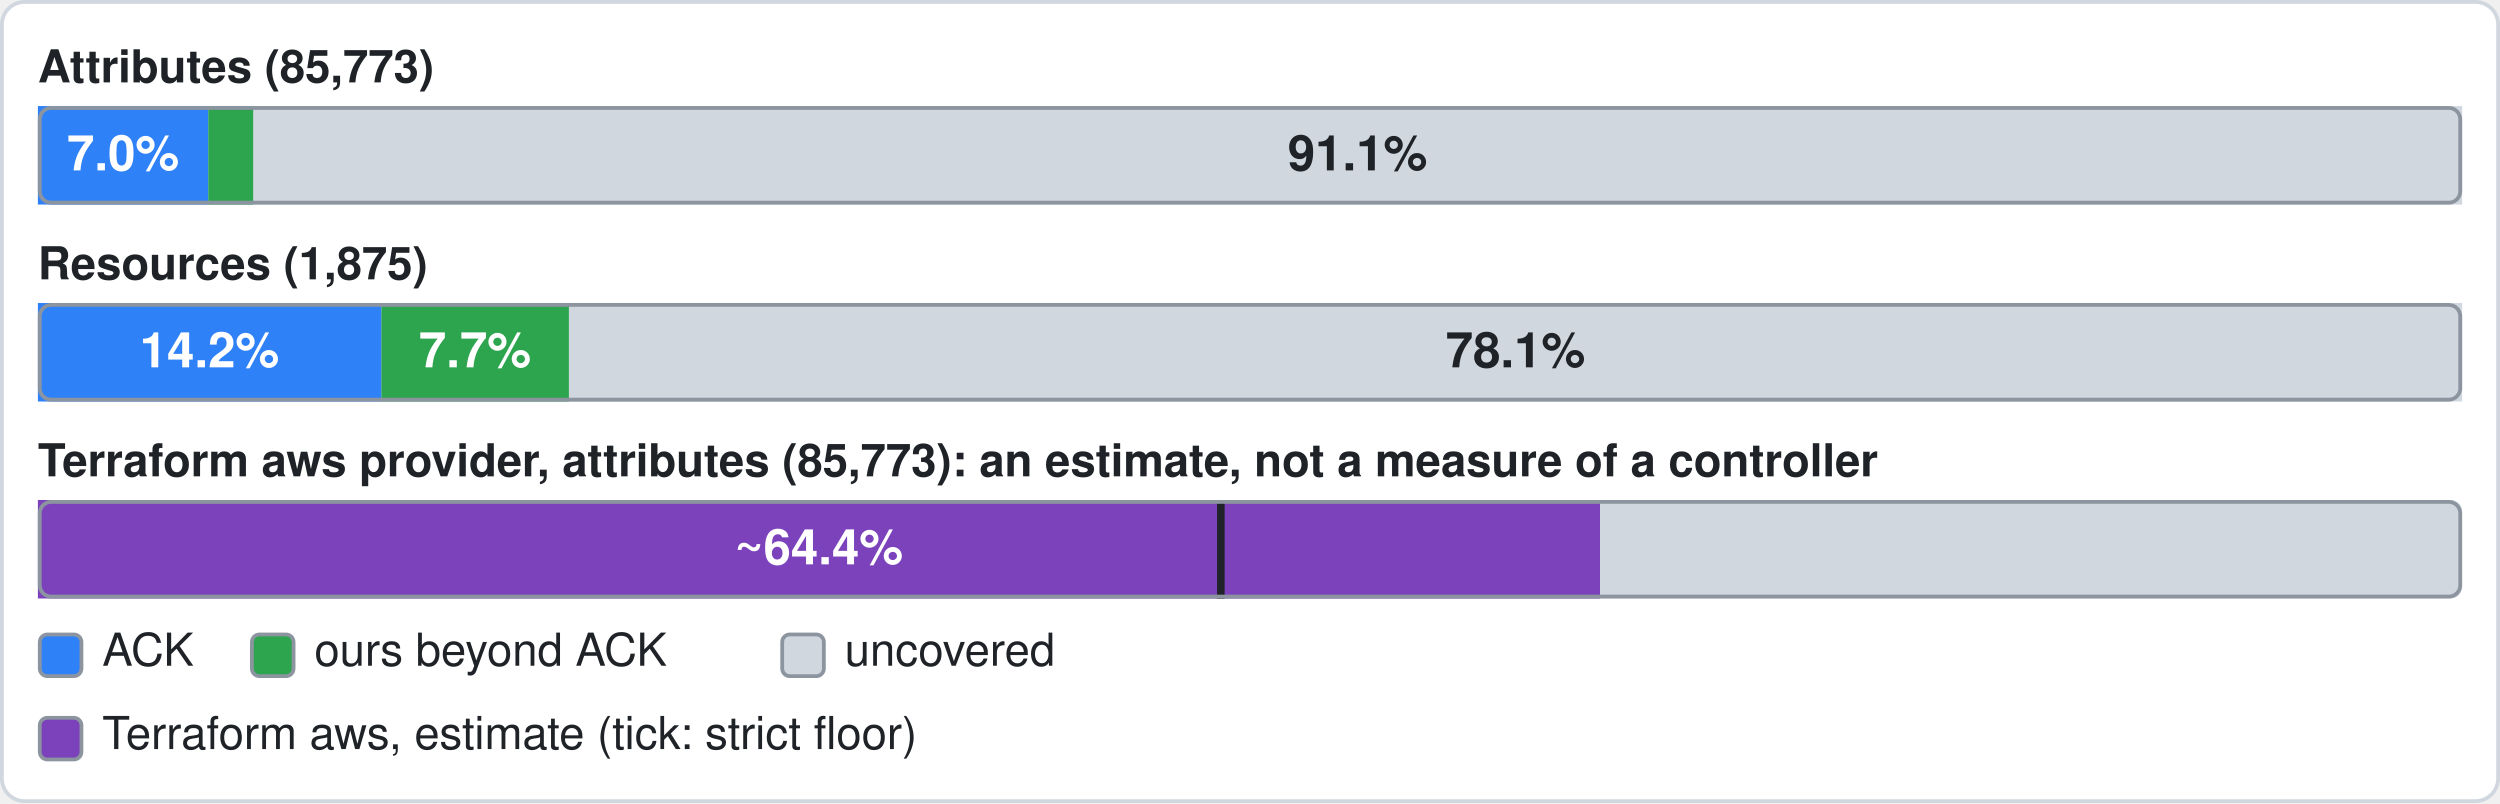
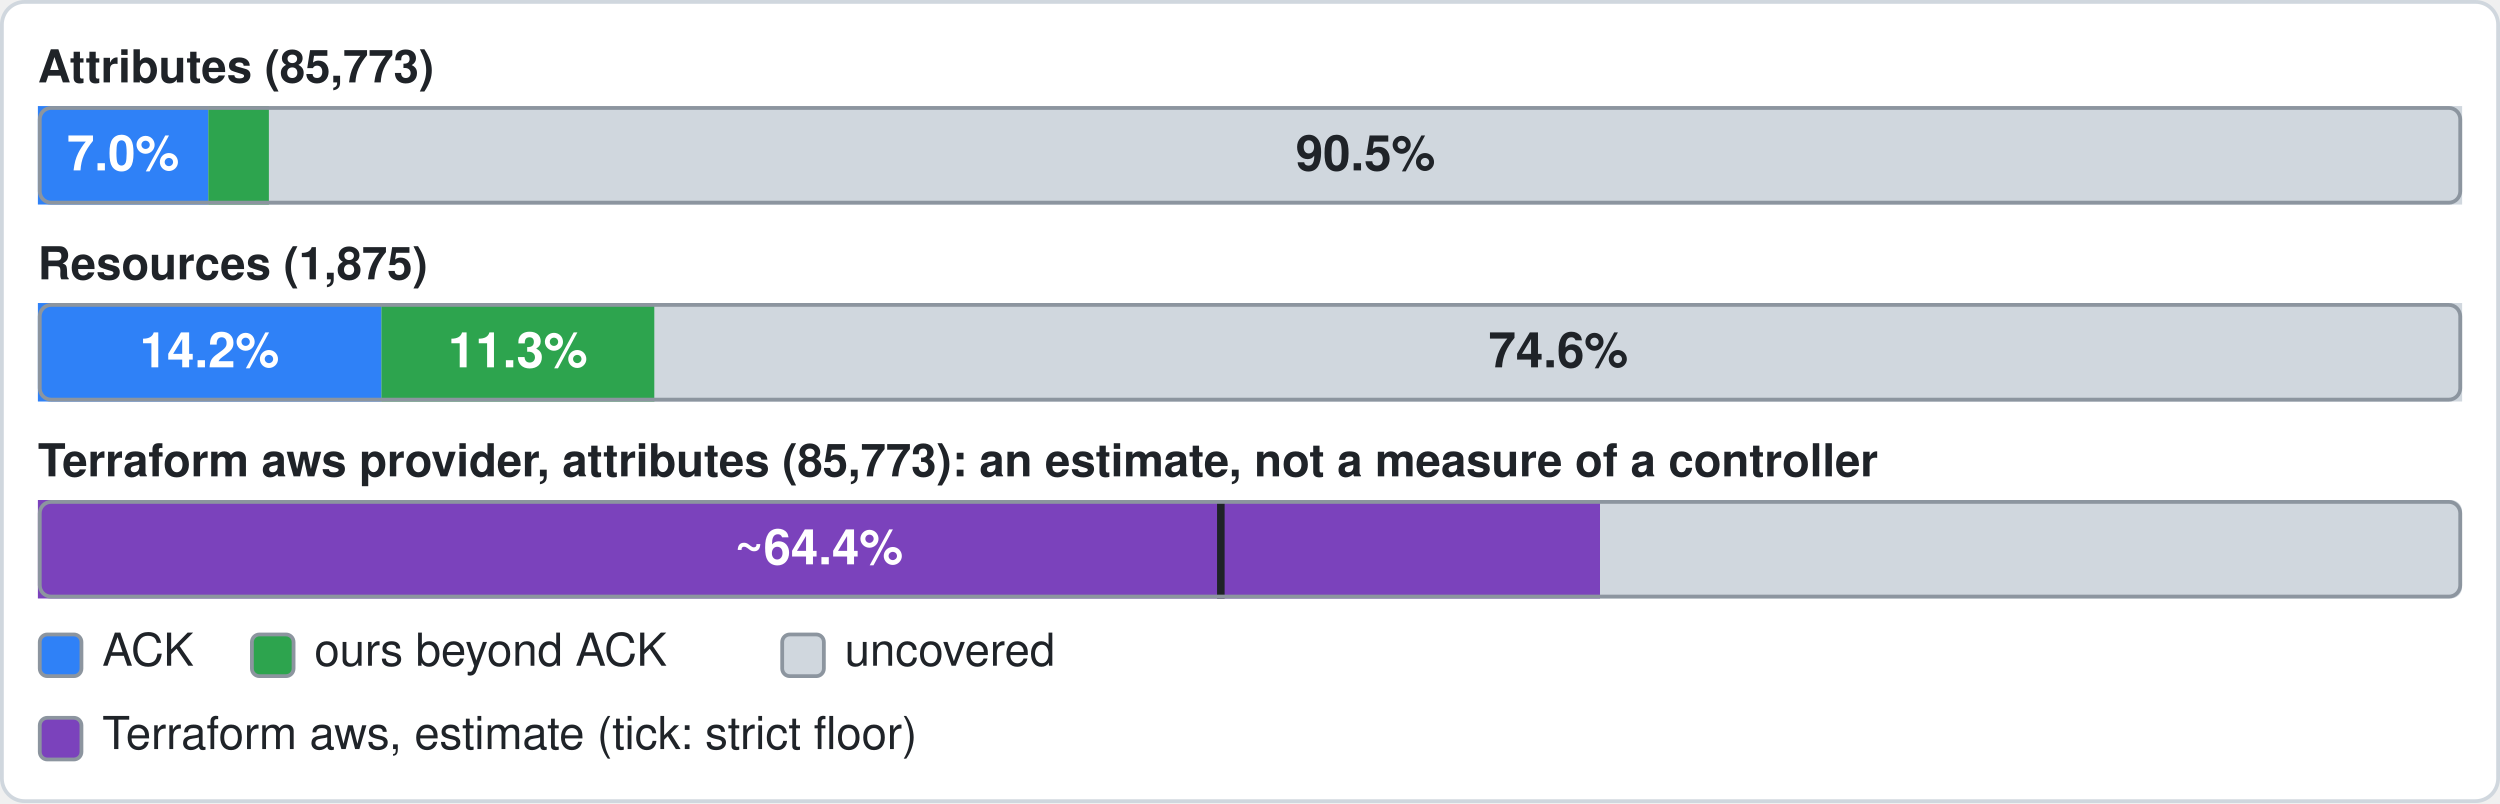
- <svg xmlns="http://www.w3.org/2000/svg" width="660" height="212" viewBox="0 0 660 212" role="img" aria-label="All services: official 7.0%, ours beyond official 1.9%, uncovered 91.1% of 85773 attributes; Terraform aws provider (estimate): 64.4% of 85773 attributes, at least 48.8%; resources: official 14.2%, ours beyond official 7.7%, uncovered 78.1% of 1875">
+ <svg xmlns="http://www.w3.org/2000/svg" width="660" height="212" viewBox="0 0 660 212" role="img" aria-label="All services: official 7.0%, ours beyond official 2.5%, uncovered 90.5% of 85773 attributes; Terraform aws provider (estimate): 64.4% of 85773 attributes, at least 48.8%; resources: official 14.2%, ours beyond official 11.3%, uncovered 74.6% of 1875">
  <rect x="0.5" y="0.5" width="659" height="211" rx="6" fill="#ffffff" stroke="#d0d7de" />
  <text x="10" y="19" font-family="-apple-system,BlinkMacSystemFont,'Segoe UI',Helvetica,Arial,sans-serif" font-size="12" font-weight="600" fill="#1f2328" dominant-baseline="central">Attributes (85,773)</text>
  <rect x="10" y="28" width="640" height="26" rx="3" fill="#d0d7de" />
  <rect x="10" y="28" width="45" height="26" fill="#2f81f7" />
  <text x="32.5" y="42" font-family="-apple-system,BlinkMacSystemFont,'Segoe UI',Helvetica,Arial,sans-serif" font-size="13" font-weight="600" fill="#ffffff" text-anchor="middle" dominant-baseline="central">7.0%</text>
-   <rect x="55" y="28" width="11.9" height="26" fill="#2da44e" />
-   <rect x="66.9" y="28" width="583.1" height="26" fill="#d0d7de" />
-   <text x="358.4" y="42" font-family="-apple-system,BlinkMacSystemFont,'Segoe UI',Helvetica,Arial,sans-serif" font-size="13" font-weight="600" fill="#1f2328" text-anchor="middle" dominant-baseline="central">91.1%</text>
+   <rect x="55" y="28" width="16" height="26" fill="#2da44e" />
+   <rect x="71" y="28" width="579" height="26" fill="#d0d7de" />
+   <text x="360.5" y="42" font-family="-apple-system,BlinkMacSystemFont,'Segoe UI',Helvetica,Arial,sans-serif" font-size="13" font-weight="600" fill="#1f2328" text-anchor="middle" dominant-baseline="central">90.5%</text>
  <rect x="10.5" y="28.5" width="639" height="25" rx="3" fill="none" stroke="#8c959f" />
  <text x="10" y="71" font-family="-apple-system,BlinkMacSystemFont,'Segoe UI',Helvetica,Arial,sans-serif" font-size="12" font-weight="600" fill="#1f2328" dominant-baseline="central">Resources (1,875)</text>
  <rect x="10" y="80" width="640" height="26" rx="3" fill="#d0d7de" />
  <rect x="10" y="80" width="90.7" height="26" fill="#2f81f7" />
  <text x="55.3" y="94" font-family="-apple-system,BlinkMacSystemFont,'Segoe UI',Helvetica,Arial,sans-serif" font-size="13" font-weight="600" fill="#ffffff" text-anchor="middle" dominant-baseline="central">14.2%</text>
-   <rect x="100.7" y="80" width="49.5" height="26" fill="#2da44e" />
-   <text x="125.4" y="94" font-family="-apple-system,BlinkMacSystemFont,'Segoe UI',Helvetica,Arial,sans-serif" font-size="13" font-weight="600" fill="#ffffff" text-anchor="middle" dominant-baseline="central">7.7%</text>
-   <rect x="150.2" y="80" width="499.8" height="26" fill="#d0d7de" />
-   <text x="400.1" y="94" font-family="-apple-system,BlinkMacSystemFont,'Segoe UI',Helvetica,Arial,sans-serif" font-size="13" font-weight="600" fill="#1f2328" text-anchor="middle" dominant-baseline="central">78.1%</text>
+   <rect x="100.7" y="80" width="72.1" height="26" fill="#2da44e" />
+   <text x="136.7" y="94" font-family="-apple-system,BlinkMacSystemFont,'Segoe UI',Helvetica,Arial,sans-serif" font-size="13" font-weight="600" fill="#ffffff" text-anchor="middle" dominant-baseline="central">11.3%</text>
+   <rect x="172.8" y="80" width="477.2" height="26" fill="#d0d7de" />
+   <text x="411.4" y="94" font-family="-apple-system,BlinkMacSystemFont,'Segoe UI',Helvetica,Arial,sans-serif" font-size="13" font-weight="600" fill="#1f2328" text-anchor="middle" dominant-baseline="central">74.6%</text>
  <rect x="10.5" y="80.5" width="639" height="25" rx="3" fill="none" stroke="#8c959f" />
  <text x="10" y="123" font-family="-apple-system,BlinkMacSystemFont,'Segoe UI',Helvetica,Arial,sans-serif" font-size="12" font-weight="600" fill="#1f2328" dominant-baseline="central">Terraform aws provider, attributes (85,773): an estimate, not a measure of a controller</text>
  <rect x="10" y="132" width="640" height="26" rx="3" fill="#d0d7de" />
  <rect x="10" y="132" width="412.4" height="26" fill="#7b42bc" />
  <rect x="321.3" y="132" width="2" height="26" fill="#1f2328" />
  <text x="216.2" y="146" font-family="-apple-system,BlinkMacSystemFont,'Segoe UI',Helvetica,Arial,sans-serif" font-size="13" font-weight="600" fill="#ffffff" text-anchor="middle" dominant-baseline="central">~64.4%</text>
  <rect x="10.5" y="132.5" width="639" height="25" rx="3" fill="none" stroke="#8c959f" />
  <rect x="10.5" y="167.5" width="11" height="11" rx="2" fill="#2f81f7" stroke="#8c959f" />
  <text x="27" y="173" font-family="-apple-system,BlinkMacSystemFont,'Segoe UI',Helvetica,Arial,sans-serif" font-size="12" fill="#1f2328" dominant-baseline="central">ACK</text>
  <rect x="66.5" y="167.5" width="11" height="11" rx="2" fill="#2da44e" stroke="#8c959f" />
  <text x="83" y="173" font-family="-apple-system,BlinkMacSystemFont,'Segoe UI',Helvetica,Arial,sans-serif" font-size="12" fill="#1f2328" dominant-baseline="central">ours beyond ACK</text>
  <rect x="206.5" y="167.5" width="11" height="11" rx="2" fill="#d0d7de" stroke="#8c959f" />
  <text x="223" y="173" font-family="-apple-system,BlinkMacSystemFont,'Segoe UI',Helvetica,Arial,sans-serif" font-size="12" fill="#1f2328" dominant-baseline="central">uncovered</text>
  <rect x="10.5" y="189.5" width="11" height="11" rx="2" fill="#7b42bc" stroke="#8c959f" />
  <text x="27" y="195" font-family="-apple-system,BlinkMacSystemFont,'Segoe UI',Helvetica,Arial,sans-serif" font-size="12" fill="#1f2328" dominant-baseline="central">Terraform aws, estimate (tick: strict floor)</text>
</svg>
